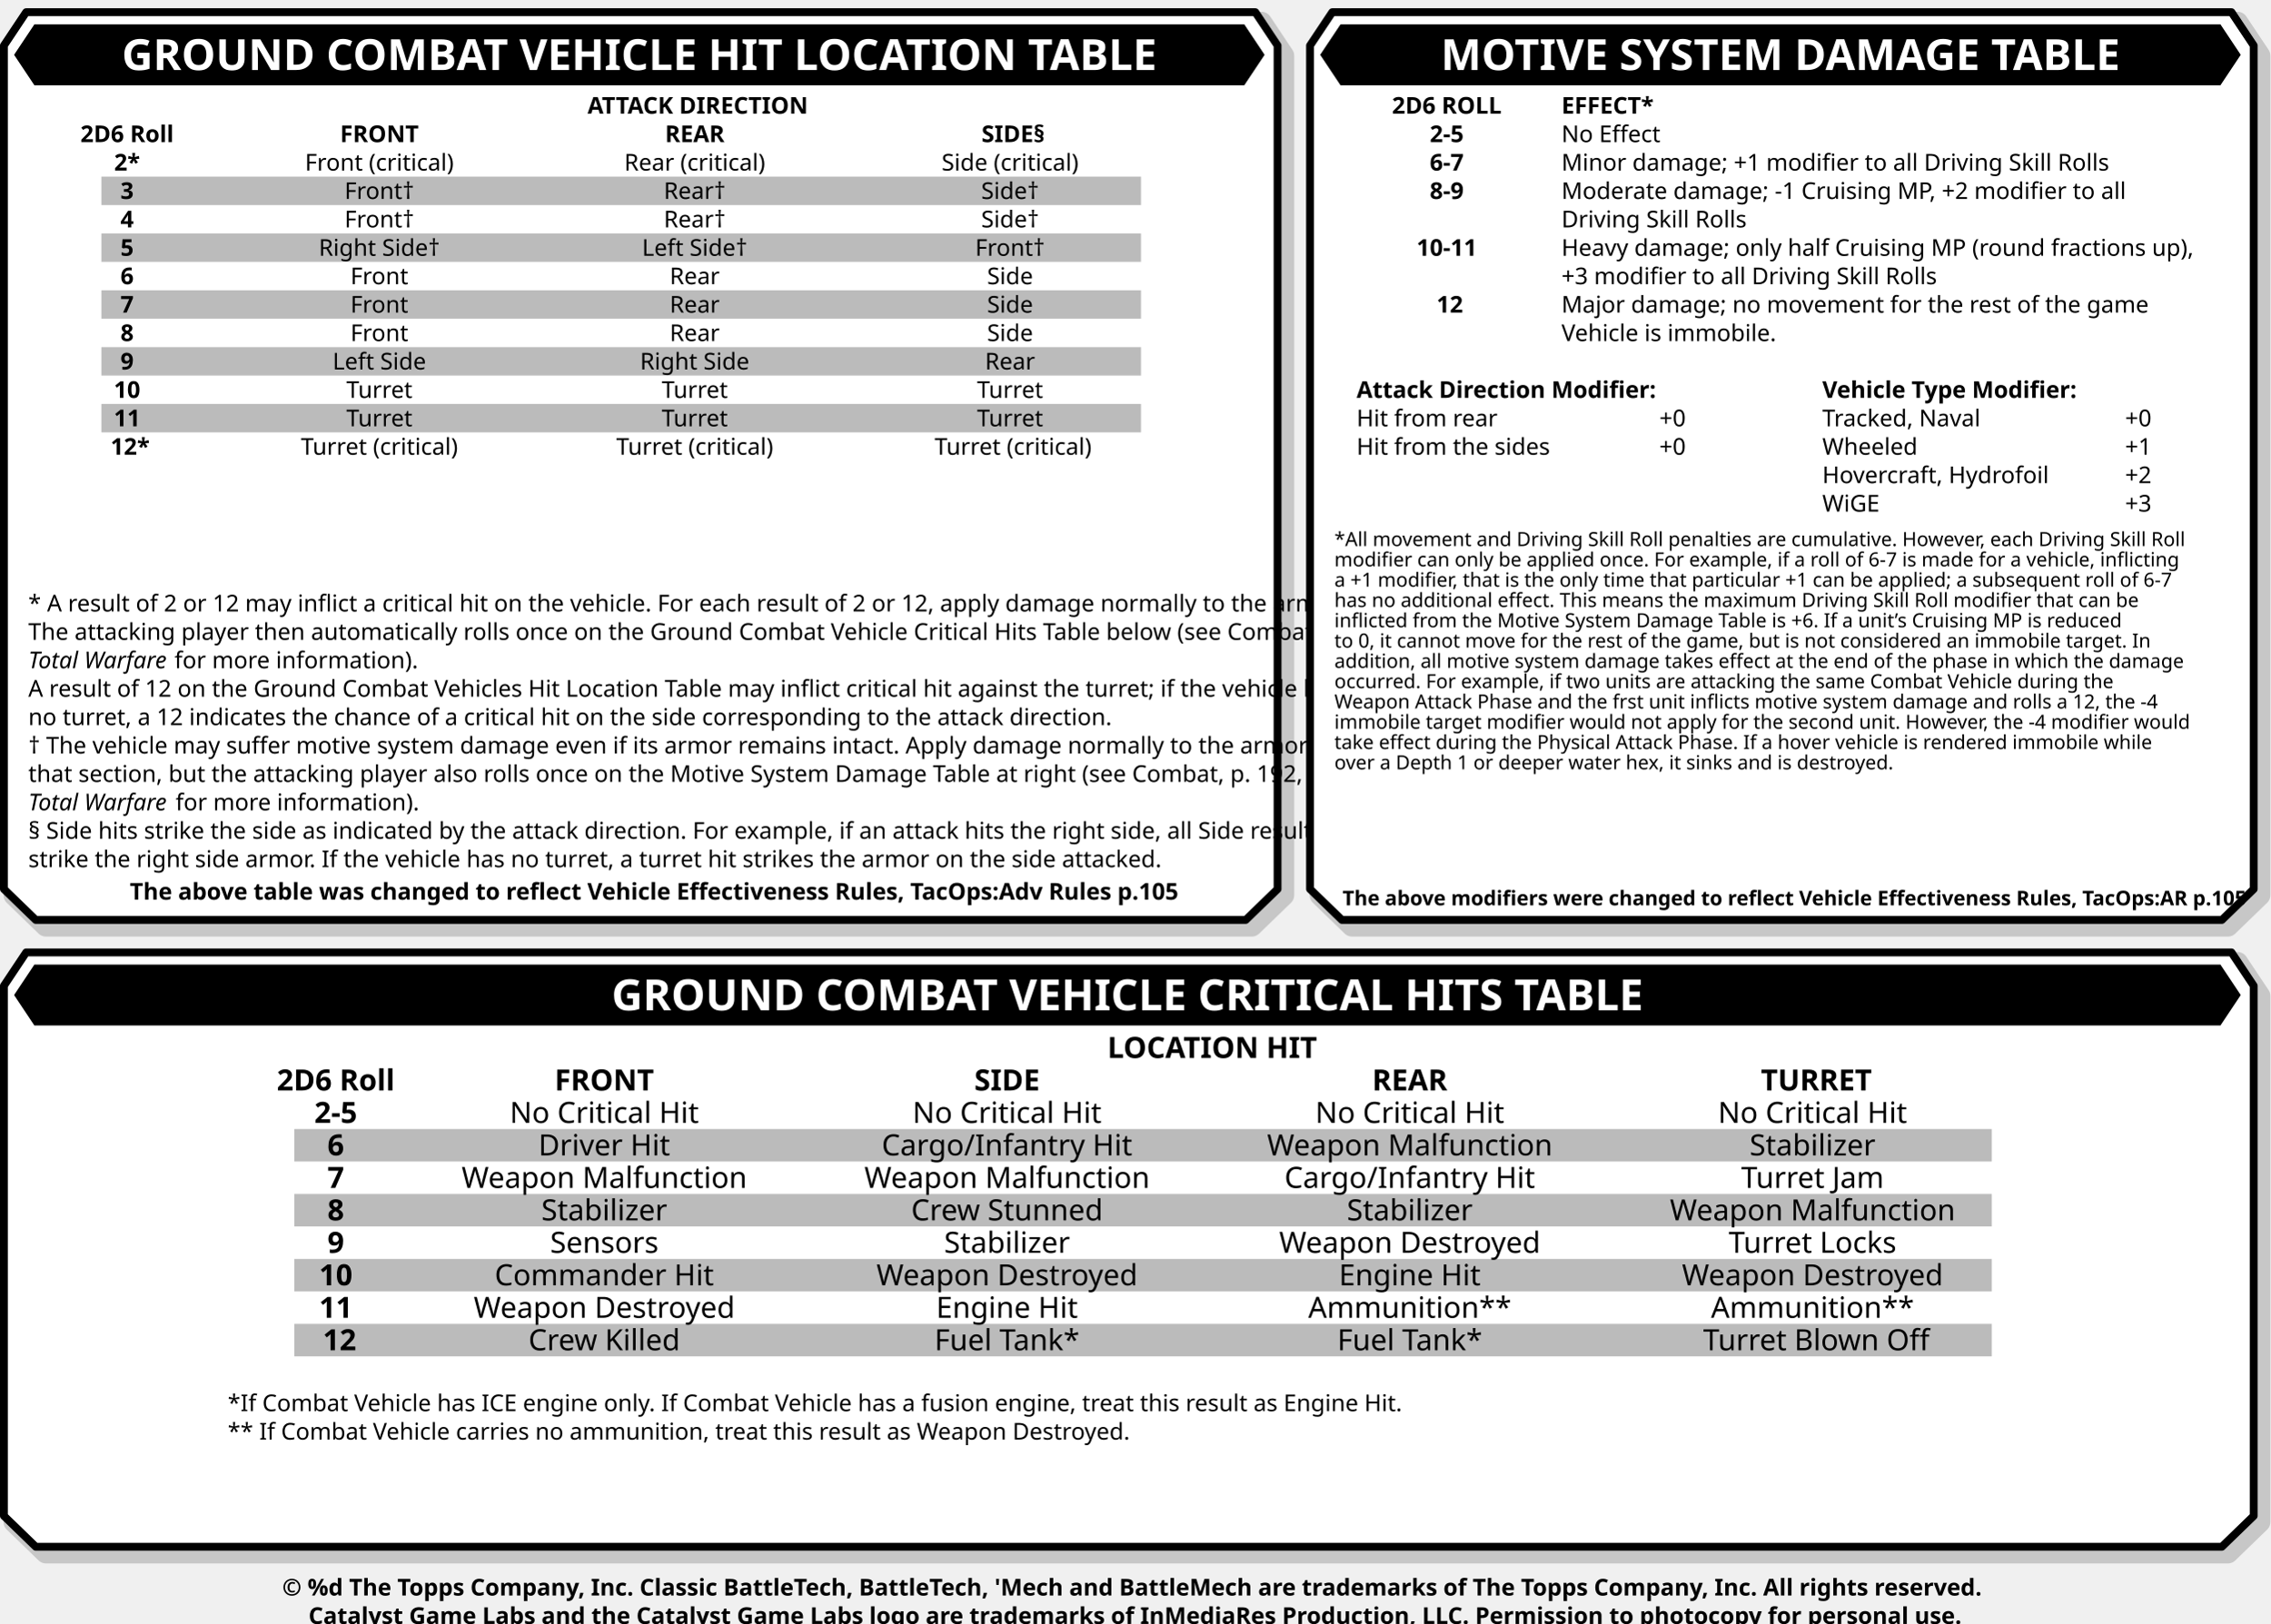
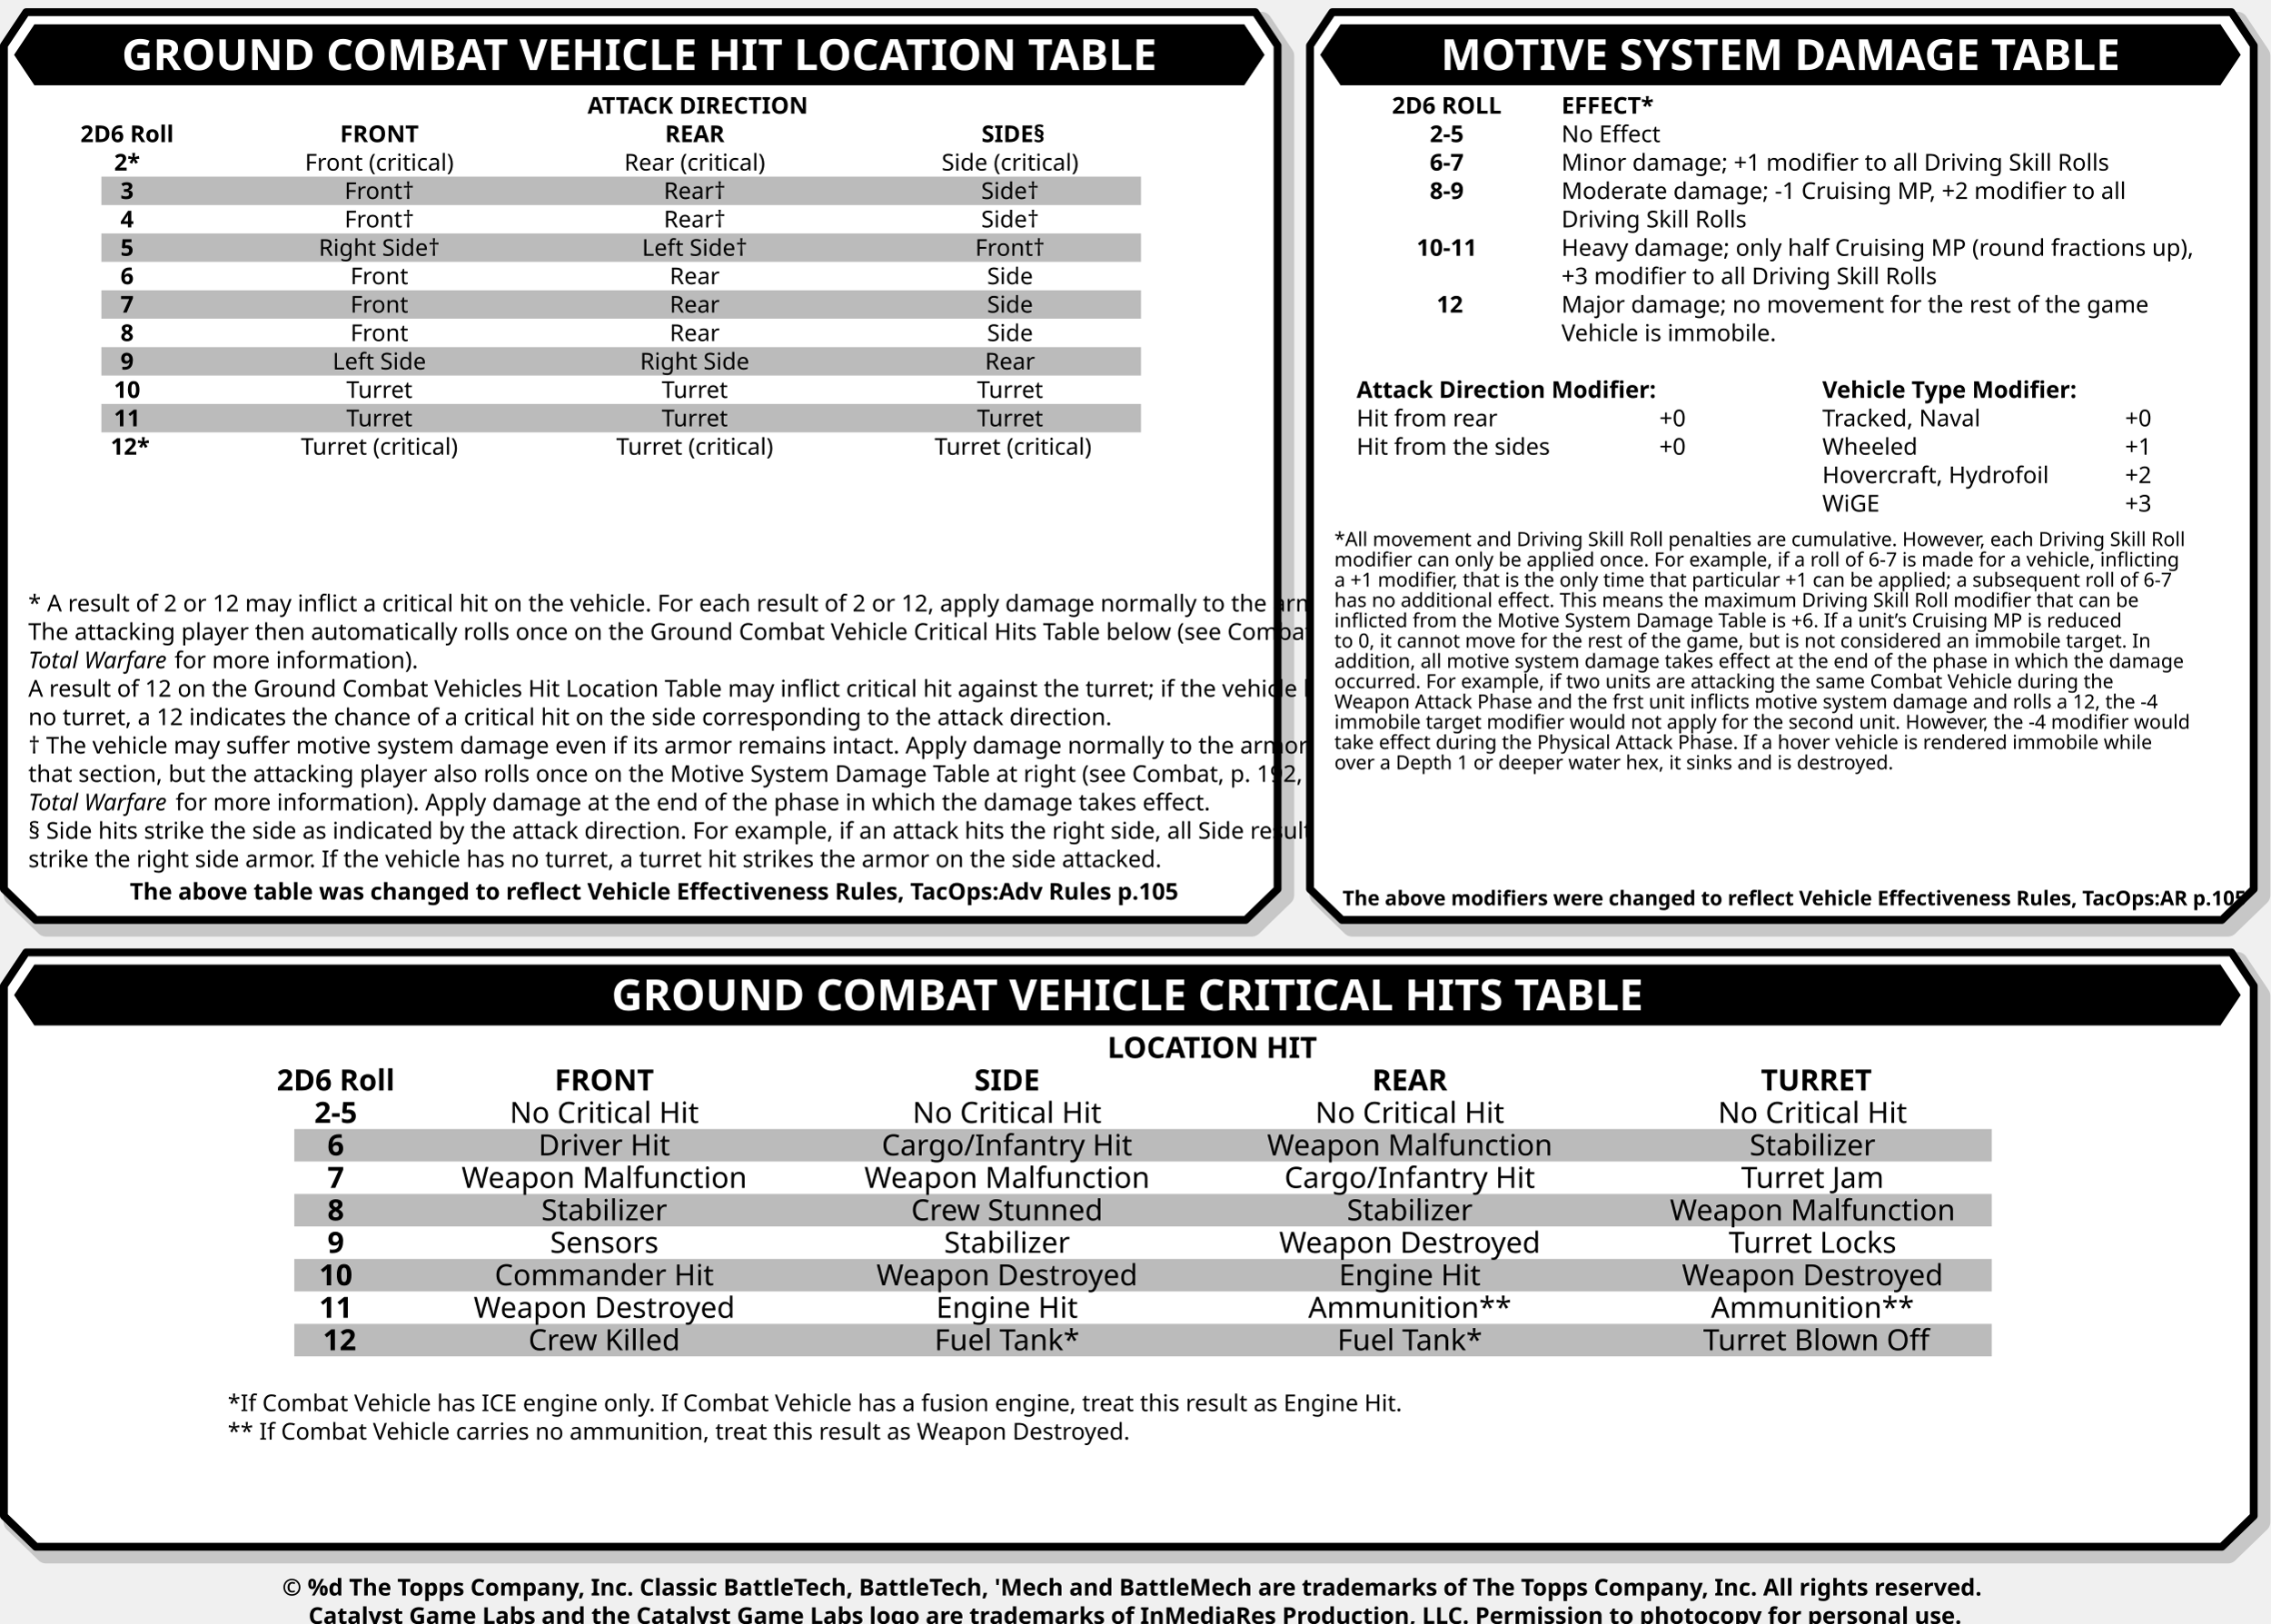
<svg xmlns="http://www.w3.org/2000/svg" contentScriptType="text/ecmascript" width="559.0" zoomAndPan="magnify" contentStyleType="text/css" height="400.0" preserveAspectRatio="xMidYMid meet" version="1.0" id="svg155">
  <defs id="defs155" />
  <g style="mml-color-elements:" id="rs_template">
    <text font-size="5.7px" transform="translate (279.5 400.0)" fill="#000000" text-anchor="middle" font-family="Eurostile" id="footer" font-weight="bold">
      <tspan lengthAdjust="spacingAndGlyphs" x="0.0" id="tspanCopyright" y="-7.000" textLength="531.050">© %d The Topps Company, Inc. Classic BattleTech, BattleTech, 'Mech and BattleMech are trademarks of The Topps Company, Inc. All rights reserved.</tspan>
      <tspan lengthAdjust="spacingAndGlyphs" x="0.0" y="0" textLength="503.100" id="tspan1">Catalyst Game Labs and the Catalyst Game Labs logo are trademarks of InMediaRes Production, LLC. Permission to photocopy for personal use.</tspan>
    </text>
    <g transform="translate(0.966,3)" id="g64">
      <g id="g4">
        <path fill="#ffffff" d="M 2.5,10.714 7.975,2.5 h 301.68 l 5.475,8.214 V 217.5 l -7.845,7.6 H 10.345 L 2.5,217.5 Z" stroke-width="5.2" stroke-linejoin="round" stroke="#c7c7c7" id="path1" />
        <path fill="#ffffff" d="M 0,8.214 5.475,0 h 302.68 l 5.475,8.214 V 216 l -7.845,7.6 H 7.845 L 0,216 Z" stroke-width="1.932" stroke-linejoin="round" stroke="#000000" id="path2" />
        <g transform="translate(2.5,3)" id="g3">
          <path fill="#000000" d="M 0,7.5 4.999,0 h 297.94 l 4.999,7.5 -4.999,7.5 H 4.999 Z" id="path3" />
          <text x="153.969" y="11.25" fill="#ffffff" text-anchor="middle" style="font-style:normal;font-weight:bold;font-size:10.6px;font-family:Eurostile" textLength="198.545" lengthAdjust="spacingAndGlyphs" id="text3">GROUND COMBAT VEHICLE HIT LOCATION TABLE</text>
        </g>
      </g>
      <g id="shade1" class="tableshading" style="fill:#bbbbbb" transform="translate(0,-3)">
        <rect id="rect155" width="256" height="7" x="24" y="43.5" />
        <rect id="rect156" width="256" height="7" x="24" y="57.5" />
        <rect id="rect157" width="256" height="7" x="24" y="71.5" />
        <rect id="rect158" width="256" height="7" x="24" y="85.5" />
        <rect id="rect159" width="256" height="7" x="24" y="99.5" />
      </g>
      <text fill="#000000" x="170.847" y="25" style="font-style:normal;font-weight:bold;font-size:5.7px;font-family:Eurostile" text-anchor="middle" id="text4">ATTACK DIRECTION</text>
      <g transform="translate(0,32)" id="g50">
        <text text-anchor="middle" style="font-style:normal;font-weight:bold;font-size:5.7px;font-family:Eurostile" id="text6">
          <tspan x="31.063" y="0" id="tspan4">2D6 Roll</tspan>
          <tspan x="93.189" y="0" id="tspan4">FRONT</tspan>
          <tspan x="170.847" y="0" id="tspan5">REAR</tspan>
          <tspan x="248.504" y="0" id="tspan6">SIDE§</tspan>
        </text>
        <text text-anchor="middle" style="font-style:normal;font-weight:bold;font-size:5.7px;font-family:Eurostile" id="text17">
          <tspan x="31.063" y="7" id="tspan7">2*</tspan>
          <tspan x="31.063" y="14" id="tspan8">3</tspan>
          <tspan x="31.063" y="21" id="tspan9">4</tspan>
          <tspan x="31.063" y="28" id="tspan10">5</tspan>
          <tspan x="31.063" y="35" id="tspan11">6</tspan>
          <tspan x="31.063" y="42" id="tspan12">7</tspan>
          <tspan x="31.063" y="49" id="tspan13">8</tspan>
          <tspan x="31.063" y="56" id="tspan14">9</tspan>
          <tspan x="31.063" y="63" id="tspan15">10</tspan>
          <tspan x="31.063" y="70" id="tspan16">11</tspan>
          <tspan x="31.063" y="77" id="tspan17">12*</tspan>
        </text>
        <text text-anchor="middle" style="font-style:normal;font-weight:normal;font-size:5.7px;font-family:Eurostile" id="text50">
          <tspan x="93.189" y="7" id="tspan18">Front (critical)</tspan>
          <tspan x="170.847" y="7" id="tspan19">Rear (critical)</tspan>
          <tspan x="248.504" y="7" id="tspan20">Side (critical)</tspan>
          <tspan x="93.189" y="14" id="tspan21">Front†</tspan>
          <tspan x="170.847" y="14" id="tspan22">Rear†</tspan>
          <tspan x="248.504" y="14" id="tspan23">Side†</tspan>
          <tspan x="93.189" y="21" id="tspan24">Front†</tspan>
          <tspan x="170.847" y="21" id="tspan25">Rear†</tspan>
          <tspan x="248.504" y="21" id="tspan26">Side†</tspan>
          <tspan x="93.189" y="28" id="tspan27">Right Side†</tspan>
          <tspan x="170.847" y="28" id="tspan28">Left Side†</tspan>
          <tspan x="248.504" y="28" id="tspan29">Front†</tspan>
          <tspan x="93.189" y="35" id="tspan30">Front</tspan>
          <tspan x="170.847" y="35" id="tspan31">Rear</tspan>
          <tspan x="248.504" y="35" id="tspan32">Side</tspan>
          <tspan x="93.189" y="42" id="tspan33">Front</tspan>
          <tspan x="170.847" y="42" id="tspan34">Rear</tspan>
          <tspan x="248.504" y="42" id="tspan35">Side</tspan>
          <tspan x="93.189" y="49" id="tspan36">Front</tspan>
          <tspan x="170.847" y="49" id="tspan37">Rear</tspan>
          <tspan x="248.504" y="49" id="tspan38">Side</tspan>
          <tspan x="93.189" y="56" id="tspan39">Left Side</tspan>
          <tspan x="170.847" y="56" id="tspan40">Right Side</tspan>
          <tspan x="248.504" y="56" id="tspan41">Rear</tspan>
          <tspan x="93.189" y="63" id="tspan42">Turret</tspan>
          <tspan x="170.847" y="63" id="tspan43">Turret</tspan>
          <tspan x="248.504" y="63" id="tspan44">Turret</tspan>
          <tspan x="93.189" y="70" id="tspan45">Turret</tspan>
          <tspan x="170.847" y="70" id="tspan46">Turret</tspan>
          <tspan x="248.504" y="70" id="tspan47">Turret</tspan>
          <tspan x="93.189" y="77" id="tspan48">Turret (critical)</tspan>
          <tspan x="170.847" y="77" id="tspan49">Turret (critical)</tspan>
          <tspan x="248.504" y="77" id="tspan50">Turret (critical)</tspan>
        </text>
      </g>
      <g transform="translate(0,140.6)" id="g63">
        <text x="6" y="7" fill="#000000" text-anchor="start" style="font-style:normal;font-weight:normal;font-size:5.7px;font-family:Eurostile" textLength="301.63" lengthAdjust="spacingAndGlyphs" id="text51">* A result of 2 or 12 may inflict a critical hit on the vehicle. For each result of 2 or 12, apply damage normally to the armor in that section.</text>
        <text x="6" y="14" fill="#000000" text-anchor="start" style="font-style:normal;font-weight:normal;font-size:5.7px;font-family:Eurostile" textLength="301.63" lengthAdjust="spacingAndGlyphs" id="text52">The attacking player then automatically rolls once on the Ground Combat Vehicle Critical Hits
            Table below (see Combat, p. 192, in</text>
        <text x="6" y="21" fill="#000000" text-anchor="start" style="font-style:italic;font-weight:normal;font-size:5.7px;font-family:Eurostile" textLength="33.425" lengthAdjust="spacingAndGlyphs" id="text54">Total Warfare</text>
        <text x="42" y="21" fill="#000000" text-anchor="start" style="font-style:normal;font-weight:normal;font-size:5.7px;font-family:Eurostile" textLength="53.281" lengthAdjust="spacingAndGlyphs" id="text55">for more information).</text>
        <text x="6" y="28" fill="#000000" text-anchor="start" style="font-style:normal;font-weight:normal;font-size:5.7px;font-family:Eurostile" textLength="301.63" lengthAdjust="spacingAndGlyphs" id="text56">A result of 12 on the Ground Combat Vehicles Hit Location Table may inflict critical hit against the turret; if the vehicle has</text>
        <text fill="#000000" x="6" y="35" style="font-style:normal;font-weight:normal;font-size:5.7px;font-family:Eurostile" text-anchor="start" id="text57">no turret, a 12 indicates the chance of a critical hit on the side corresponding to the attack direction.</text>
        <text x="6" y="42" fill="#000000" text-anchor="start" style="font-style:normal;font-weight:normal;font-size:5.7px;font-family:Eurostile" textLength="301.63" lengthAdjust="spacingAndGlyphs" id="text58">† The vehicle may suffer motive system damage even if its armor remains intact. Apply damage normally to the armor in</text>
        <text x="6" y="49" fill="#000000" text-anchor="start" style="font-style:normal;font-weight:normal;font-size:5.7px;font-family:Eurostile" textLength="301.63" lengthAdjust="spacingAndGlyphs" id="text59">that section, but the attacking player also rolls once on the Motive System Damage Table at right (see Combat, p. 192, in</text>
        <text x="6" y="56" fill="#000000" text-anchor="start" style="font-style:italic;font-weight:normal;font-size:5.7px;font-family:Eurostile" textLength="33.425" lengthAdjust="spacingAndGlyphs" id="text60">Total Warfare</text>
-         <text x="42.269" y="56" fill="#000000" text-anchor="start" style="font-style:normal;font-weight:normal;font-size:5.7px;font-family:Eurostile" textLength="53.281" lengthAdjust="spacingAndGlyphs" id="text61">for more information).</text>
+         <text x="42.269" y="56" fill="#000000" text-anchor="start" style="font-style:normal;font-weight:normal;font-size:5.7px;font-family:Eurostile" textLength="250" lengthAdjust="spacingAndGlyphs" id="text61">for more information). Apply damage at the end of the phase in which the damage takes effect.</text>
        <text x="6" y="63" fill="#000000" text-anchor="start" style="font-style:normal;font-weight:normal;font-size:5.7px;font-family:Eurostile" textLength="301.63" lengthAdjust="spacingAndGlyphs" id="text62">§ Side hits strike the side as indicated by the attack direction. For example, if an attack hits the right side, all Side results</text>
        <text fill="#000000" x="6" y="70" style="font-style:normal;font-weight:normal;font-size:5.7px;font-family:Eurostile" text-anchor="start" id="text63">strike the right side armor. If the vehicle has no turret, a turret hit strikes the armor on the side attacked.</text>
        <text fill="#000000" x="31" y="78" style="font-style:normal;font-weight:bold;font-size:5.7px;font-family:Eurostile" text-anchor="start" id="text160">The above table was changed to reflect Vehicle Effectiveness Rules, TacOps:Adv Rules p.105</text>
      </g>
    </g>
    <g transform="translate(322.596,3)" id="g107">
      <g id="g67">
        <path fill="#ffffff" d="M 2.5,10.714 7.975,2.5 h 220.42 l 5.475,8.214 V 217.5 l -7.845,7.6 H 10.345 L 2.5,217.5 Z" stroke-width="5.2" stroke-linejoin="round" stroke="#c7c7c7" id="path64" />
        <path fill="#ffffff" d="M 0,8.214 5.475,0 h 221.42 l 5.475,8.214 V 216 l -7.845,7.6 H 7.845 L 0,216 Z" stroke-width="1.932" stroke-linejoin="round" stroke="#000000" id="path65" />
        <g transform="translate(2.5,3)" id="g66">
          <path fill="#000000" d="M 0,7.5 4.999,0 h 216.68 l 4.999,7.5 -4.999,7.5 H 4.999 Z" id="path66" />
          <text x="113.339" y="11.25" fill="#ffffff" text-anchor="middle" style="font-style:normal;font-weight:bold;font-size:10.6px;font-family:Eurostile" textLength="157.417" lengthAdjust="spacingAndGlyphs" id="text66">MOTIVE SYSTEM DAMAGE TABLE</text>
        </g>
      </g>
      <g transform="translate(0,25)" id="g81">
        <text text-anchor="start" style="font-style:normal;font-weight:bold;font-size:5.7px;font-family:Eurostile" id="text67">
          <tspan x="61.93" y="0" id="tspan67">EFFECT*</tspan>
        </text>
        <text text-anchor="middle" style="font-style:normal;font-weight:bold;font-size:5.7px;font-family:Eurostile" id="text73">
          <tspan x="34.405" y="0" id="tspan68">2D6 ROLL</tspan>
          <tspan x="34.405" y="7" id="tspan69">2-5</tspan>
          <tspan x="34.405" y="14" id="tspan70">6-7</tspan>
          <tspan x="34.405" y="21" id="tspan71">8-9</tspan>
          <tspan x="34.405" y="35" id="tspan72">10-11</tspan>
          <tspan x="34.405" y="49" id="tspan73">12</tspan>
        </text>
        <text text-anchor="start" style="font-style:normal;font-weight:normal;font-size:5.7px;font-family:Eurostile" id="text81">
          <tspan x="61.93" y="7" id="tspan74">No Effect</tspan>
          <tspan x="61.93" y="14" id="tspan75">Minor damage; +1 modifier to all Driving Skill Rolls</tspan>
          <tspan x="61.93" y="21" id="tspan76">Moderate damage; -1 Cruising MP, +2 modifier to all</tspan>
          <tspan x="61.93" y="28" id="tspan77">Driving Skill Rolls</tspan>
          <tspan x="61.93" y="35" id="tspan78">Heavy damage; only half Cruising MP (round fractions up),</tspan>
          <tspan x="61.93" y="42" id="tspan79">+3 modifier to all Driving Skill Rolls</tspan>
          <tspan x="61.93" y="49" id="tspan80">Major damage; no movement for the rest of the game</tspan>
          <tspan x="61.93" y="56" id="tspan81">Vehicle is immobile.</tspan>
        </text>
      </g>
      <g transform="translate(0,95)" id="g86">
        <text text-anchor="start" style="font-style:normal;font-weight:bold;font-size:5.7px;font-family:Eurostile" id="text82">
          <tspan x="11.469" y="0" id="tspan82">Attack Direction Modifier:</tspan>
        </text>
        <text text-anchor="start" style="font-style:normal;font-weight:normal;font-size:5.7px;font-family:Eurostile" id="text86">
          <tspan x="11.469" y="7" id="tspan83">Hit from rear</tspan>
          <tspan x="86.014" y="7" id="tspan84">+0</tspan>
          <tspan x="11.469" y="14" id="tspan85">Hit from the sides</tspan>
          <tspan x="86.014" y="14" id="tspan86">+0</tspan>
        </text>
      </g>
      <g transform="translate(114.685,95)" id="g95">
        <text text-anchor="start" style="font-style:normal;font-weight:bold;font-size:5.7px;font-family:Eurostile" id="text87">
          <tspan x="11.469" y="0" id="tspan87">Vehicle Type Modifier:</tspan>
        </text>
        <text text-anchor="start" style="font-style:normal;font-weight:normal;font-size:5.7px;font-family:Eurostile" id="text95">
          <tspan x="11.469" y="7" id="tspan88">Tracked, Naval</tspan>
          <tspan x="86.014" y="7" id="tspan89">+0</tspan>
          <tspan x="11.469" y="14" id="tspan90">Wheeled</tspan>
          <tspan x="86.014" y="14" id="tspan91">+1</tspan>
          <tspan x="11.469" y="21" id="tspan92">Hovercraft, Hydrofoil</tspan>
          <tspan x="86.014" y="21" id="tspan93">+2</tspan>
          <tspan x="11.469" y="28" id="tspan94">WiGE</tspan>
          <tspan x="86.014" y="28" id="tspan95">+3</tspan>
        </text>
      </g>
      <text x="6" y="131.5" fill="#000000" text-anchor="start" style="font-style:normal;font-weight:normal;font-size:4.8px;font-family:Eurostile" textLength="220.37" lengthAdjust="spacingAndGlyphs" id="text96">*All movement and Driving Skill Roll penalties are cumulative. However, each Driving Skill Roll</text>
      <text x="6" y="136.5" fill="#000000" text-anchor="start" style="font-style:normal;font-weight:normal;font-size:4.8px;font-family:Eurostile" textLength="220.37" lengthAdjust="spacingAndGlyphs" id="text97">modifier can only be applied once. For example, if a roll of 6-7 is made for a vehicle, inflicting</text>
      <text x="6" y="141.5" fill="#000000" text-anchor="start" style="font-style:normal;font-weight:normal;font-size:4.8px;font-family:Eurostile" textLength="220.37" lengthAdjust="spacingAndGlyphs" id="text98">a +1 modifier, that is the only time that particular +1 can be applied; a subsequent roll of 6-7</text>
      <text x="6" y="146.5" fill="#000000" text-anchor="start" style="font-style:normal;font-weight:normal;font-size:4.8px;font-family:Eurostile" textLength="220.37" lengthAdjust="spacingAndGlyphs" id="text99">has no additional effect. This means the maximum Driving Skill Roll modifier that can be</text>
      <text x="6" y="151.5" fill="#000000" text-anchor="start" style="font-style:normal;font-weight:normal;font-size:4.8px;font-family:Eurostile" textLength="220.37" lengthAdjust="spacingAndGlyphs" id="text100">inflicted from the Motive System Damage Table is +6. If a unit’s Cruising MP is reduced</text>
      <text x="6" y="156.5" fill="#000000" text-anchor="start" style="font-style:normal;font-weight:normal;font-size:4.8px;font-family:Eurostile" textLength="220.37" lengthAdjust="spacingAndGlyphs" id="text101">to 0, it cannot move for the rest of the game, but is not considered an immobile target. In</text>
      <text x="6" y="161.5" fill="#000000" text-anchor="start" style="font-style:normal;font-weight:normal;font-size:4.8px;font-family:Eurostile" textLength="220.37" lengthAdjust="spacingAndGlyphs" id="text102">addition, all motive system damage takes effect at the end of the phase in which the damage</text>
      <text x="6" y="166.5" fill="#000000" text-anchor="start" style="font-style:normal;font-weight:normal;font-size:4.8px;font-family:Eurostile" textLength="220.37" lengthAdjust="spacingAndGlyphs" id="text103">occurred. For example, if two units are attacking the same Combat Vehicle during the</text>
      <text x="6" y="171.5" fill="#000000" text-anchor="start" style="font-style:normal;font-weight:normal;font-size:4.8px;font-family:Eurostile" textLength="220.37" lengthAdjust="spacingAndGlyphs" id="text104">Weapon Attack Phase and the frst unit inflicts motive system damage and rolls a 12, the -4</text>
      <text x="6" y="176.5" fill="#000000" text-anchor="start" style="font-style:normal;font-weight:normal;font-size:4.8px;font-family:Eurostile" textLength="220.37" lengthAdjust="spacingAndGlyphs" id="text105">immobile target modifier would not apply for the second unit. However, the -4 modifier would</text>
      <text x="6" y="181.5" fill="#000000" text-anchor="start" style="font-style:normal;font-weight:normal;font-size:4.8px;font-family:Eurostile" textLength="220.37" lengthAdjust="spacingAndGlyphs" id="text106">take effect during the Physical Attack Phase. If a hover vehicle is rendered immobile while</text>
      <text fill="#000000" x="6" y="186.5" style="font-style:normal;font-weight:normal;font-size:4.8px;font-family:Eurostile" text-anchor="start" id="text107">over a Depth 1 or deeper water hex, it sinks and is destroyed.</text>
      <text fill="#000000" x="8" y="220" style="font-style:normal;font-weight:bold;font-size:5px;font-family:Eurostile" text-anchor="start" id="text161">The above modifiers were changed to reflect Vehicle Effectiveness Rules, TacOps:AR p.105</text>
    </g>
    <g transform="translate(0.966,234.6)" id="g155">
      <g id="g110">
        <path fill="#ffffff" d="M 2.5,10.714 7.975,2.5 h 542.05 l 5.475,8.214 V 140.3 l -7.845,7.6 H 10.345 L 2.5,140.3 Z" stroke-width="5.2" stroke-linejoin="round" stroke="#c7c7c7" id="path107" />
        <path fill="#ffffff" d="M 0,8.214 5.475,0 h 543.05 L 554,8.214 V 138.8 l -7.845,7.6 H 7.845 L 0,138.8 Z" stroke-width="1.932" stroke-linejoin="round" stroke="#000000" id="path108" />
        <g transform="translate(2.5,3)" id="g109">
          <path fill="#000000" d="M 0,7.5 4.999,0 h 538.31 l 4.999,7.5 -4.999,7.5 H 4.999 Z" id="path109" />
          <text x="274.154" y="11.25" fill="#ffffff" text-anchor="middle" style="font-style:normal;font-weight:bold;font-size:10.6px;font-family:Eurostile" textLength="213.991" lengthAdjust="spacingAndGlyphs" id="text109">GROUND COMBAT VEHICLE CRITICAL HITS TABLE</text>
        </g>
      </g>
      <g id="shade2" transform="translate(-5.5,-219.5)" class="tableshading" style="fill:#bbbbbb">
        <rect id="rect160" width="418" height="8" x="77" y="263" />
        <rect id="rect161" width="418" height="8" x="77" y="279" />
        <rect id="rect162" width="418" height="8" x="77" y="295" />
        <rect id="rect163" width="418" height="8" x="77" y="311" />
      </g>
      <text fill="#000000" x="297.54" y="26" style="font-style:normal;font-weight:bold;font-size:7.2px;font-family:Eurostile" text-anchor="middle" id="text110">LOCATION HIT</text>
      <g transform="translate(0,34)" id="g153">
        <text text-anchor="middle" style="font-style:normal;font-weight:bold;font-size:7.2px;font-family:Eurostile" id="text113">
          <tspan x="82.65" y="0" id="tspan110">2D6 Roll</tspan>
          <tspan x="148.77" y="0" id="tspan110">FRONT</tspan>
          <tspan x="247.95" y="0" id="tspan111">SIDE</tspan>
          <tspan x="347.13" y="0" id="tspan112">REAR</tspan>
          <tspan x="446.31" y="0" id="tspan113">TURRET</tspan>
        </text>
        <text text-anchor="middle" style="font-style:normal;font-weight:bold;font-size:7.2px;font-family:Eurostile" id="text121">
          <tspan x="82.65" y="8" id="tspan114">2-5</tspan>
          <tspan x="82.65" y="16" id="tspan115">6</tspan>
          <tspan x="82.65" y="24" id="tspan116">7</tspan>
          <tspan x="82.65" y="32" id="tspan117">8</tspan>
          <tspan x="82.65" y="40" id="tspan118">9</tspan>
          <tspan x="82.65" y="48" id="tspan119">10</tspan>
          <tspan x="82.65" y="56" id="tspan120">11</tspan>
          <tspan x="82.65" y="64" id="tspan121">12</tspan>
        </text>
        <text text-anchor="middle" style="font-style:normal;font-weight:normal;font-size:7.2px;font-family:Eurostile" id="text153">
          <tspan x="148.77" y="8" id="tspan122">No Critical Hit</tspan>
          <tspan x="247.95" y="8" id="tspan123">No Critical Hit</tspan>
          <tspan x="347.13" y="8" id="tspan124">No Critical Hit</tspan>
          <tspan x="446.31" y="8" id="tspan125">No Critical Hit</tspan>
          <tspan x="148.77" y="16" id="tspan126">Driver Hit</tspan>
          <tspan x="247.95" y="16" id="tspan127">Cargo/Infantry Hit</tspan>
          <tspan x="347.13" y="16" id="tspan128">Weapon Malfunction</tspan>
          <tspan x="446.31" y="16" id="tspan129">Stabilizer</tspan>
          <tspan x="148.77" y="24" id="tspan130">Weapon Malfunction</tspan>
          <tspan x="247.95" y="24" id="tspan131">Weapon Malfunction</tspan>
          <tspan x="347.13" y="24" id="tspan132">Cargo/Infantry Hit</tspan>
          <tspan x="446.31" y="24" id="tspan133">Turret Jam</tspan>
          <tspan x="148.77" y="32" id="tspan134">Stabilizer</tspan>
          <tspan x="247.95" y="32" id="tspan135">Crew Stunned</tspan>
          <tspan x="347.13" y="32" id="tspan136">Stabilizer</tspan>
          <tspan x="446.31" y="32" id="tspan137">Weapon Malfunction</tspan>
          <tspan x="148.77" y="40" id="tspan138">Sensors</tspan>
          <tspan x="247.95" y="40" id="tspan139">Stabilizer</tspan>
          <tspan x="347.13" y="40" id="tspan140">Weapon Destroyed</tspan>
          <tspan x="446.31" y="40" id="tspan141">Turret Locks</tspan>
          <tspan x="148.77" y="48" id="tspan142">Commander Hit</tspan>
          <tspan x="247.95" y="48" id="tspan143">Weapon Destroyed</tspan>
          <tspan x="347.13" y="48" id="tspan144">Engine Hit</tspan>
          <tspan x="446.31" y="48" id="tspan145">Weapon Destroyed</tspan>
          <tspan x="148.77" y="56" id="tspan146">Weapon Destroyed</tspan>
          <tspan x="247.95" y="56" id="tspan147">Engine Hit</tspan>
          <tspan x="347.13" y="56" id="tspan148">Ammunition**</tspan>
          <tspan x="446.31" y="56" id="tspan149">Ammunition**</tspan>
          <tspan x="148.77" y="64" id="tspan150">Crew Killed</tspan>
          <tspan x="247.95" y="64" id="tspan151">Fuel Tank*</tspan>
          <tspan x="347.13" y="64" id="tspan152">Fuel Tank*</tspan>
          <tspan x="446.31" y="64" id="tspan153">Turret Blown Off</tspan>
        </text>
      </g>
      <text fill="#000000" x="55.1" y="113" style="font-style:normal;font-weight:normal;font-size:5.7px;font-family:Eurostile" text-anchor="start" id="text154">*If Combat Vehicle has ICE engine only. If Combat Vehicle has a fusion engine, treat this result as Engine Hit.</text>
      <text fill="#000000" x="55.1" y="120" style="font-style:normal;font-weight:normal;font-size:5.7px;font-family:Eurostile" text-anchor="start" id="text155">** If Combat Vehicle carries no ammunition, treat this result as Weapon Destroyed.</text>
    </g>
  </g>
</svg>
